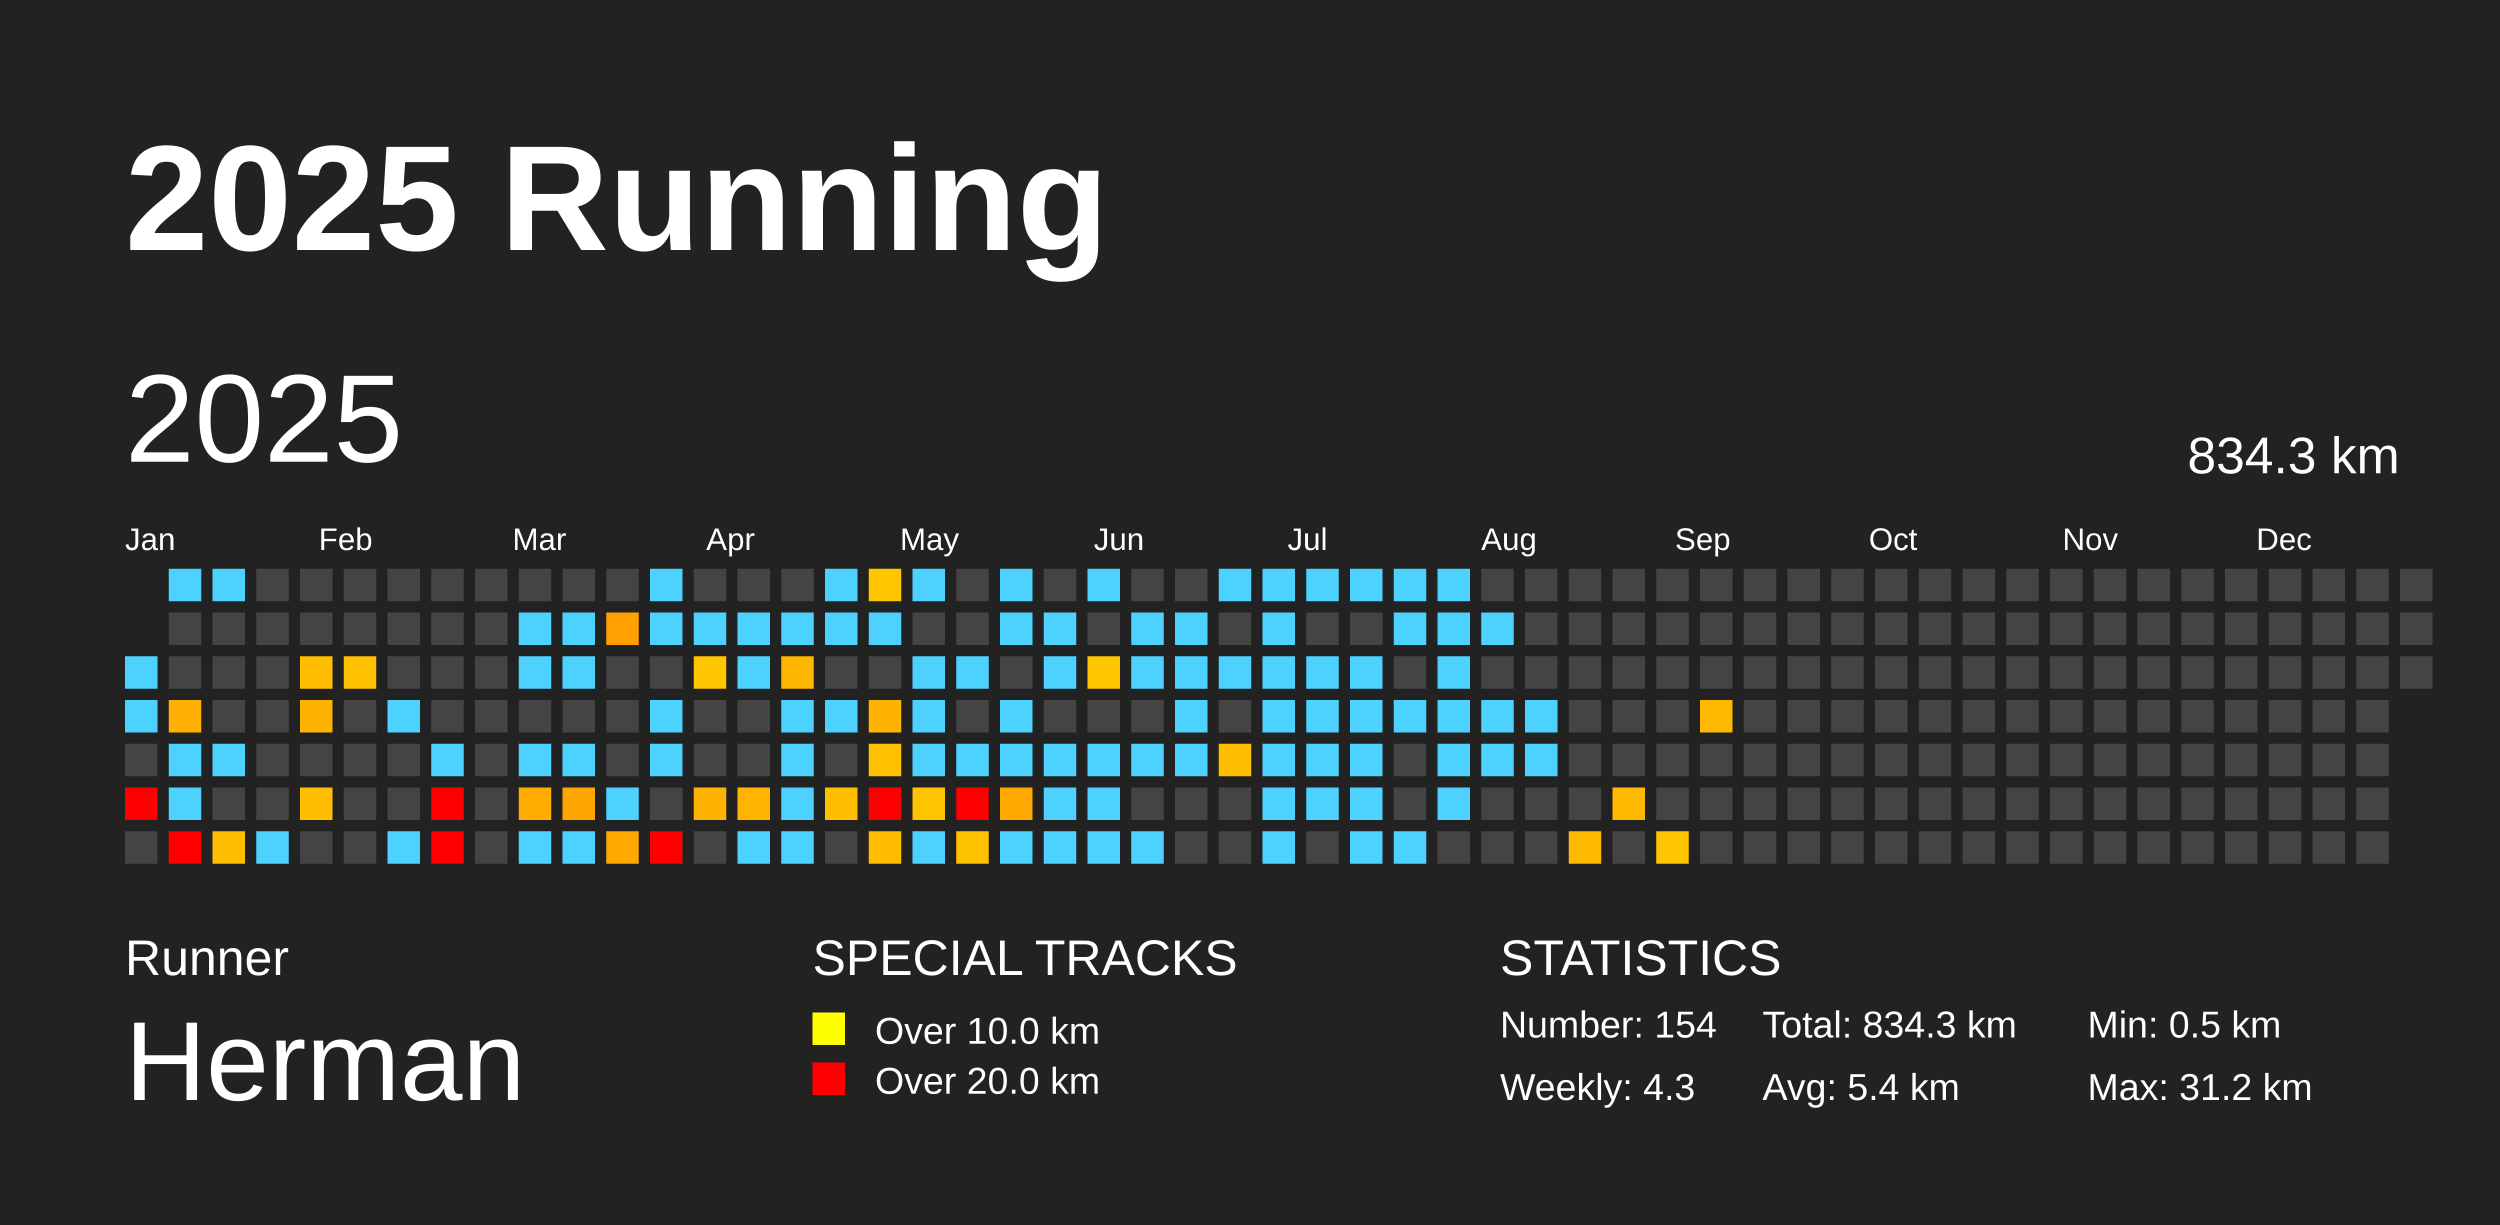
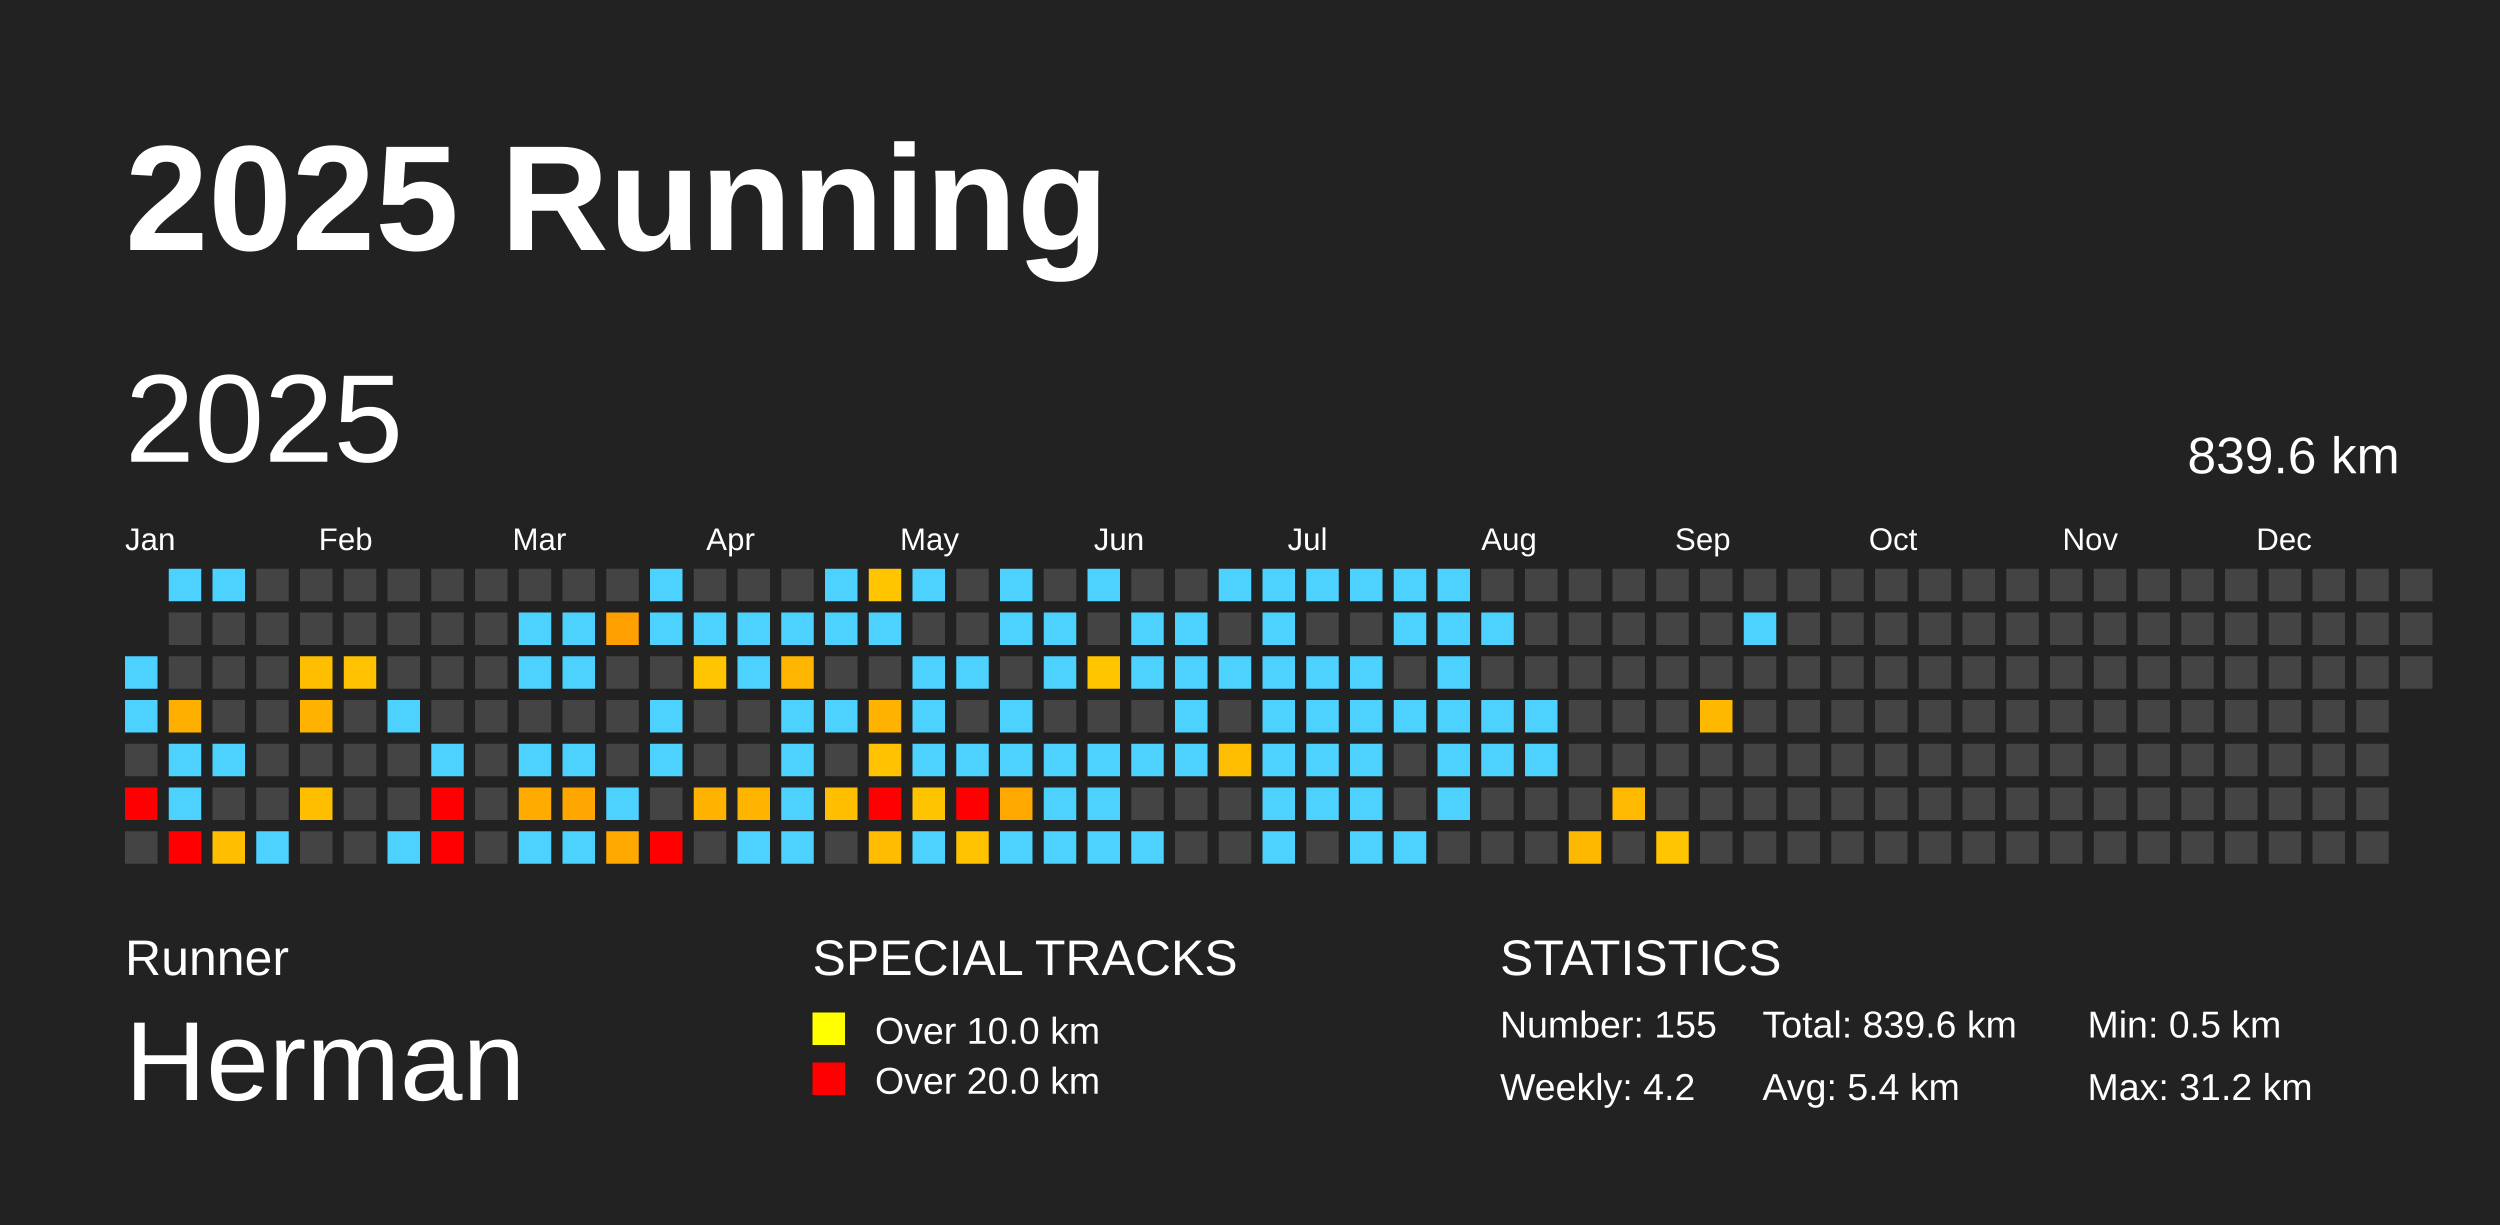
<svg xmlns="http://www.w3.org/2000/svg" baseProfile="full" height="98mm" version="1.1" viewBox="0,0,200,98" width="200mm">
  <defs />
  <rect fill="#222222" height="98" width="200" x="0" y="0" />
  <text fill="#FFFFFF" style="font-size:12px; font-family:Arial; font-weight:bold;" x="10" y="20">2025 Running</text>
  <text fill="#FFFFFF" style="font-size:4px; font-family:Arial" x="10" y="78">Runner</text>
  <text fill="#FFFFFF" style="font-size:9px; font-family:Arial" x="10" y="88">Herman</text>
  <text fill="#FFFFFF" style="font-size:4px; font-family:Arial" x="65" y="78">SPECIAL TRACKS</text>
  <rect fill="yellow" height="2.6" width="2.6" x="65" y="81" />
  <text fill="#FFFFFF" style="font-size:3px; font-family:Arial" x="70" y="83.5">Over 10.0 km</text>
  <rect fill="red" height="2.6" width="2.6" x="65" y="85" />
  <text fill="#FFFFFF" style="font-size:3px; font-family:Arial" x="70" y="87.5">Over 20.0 km</text>
  <text fill="#FFFFFF" style="font-size:4px; font-family:Arial" x="120" y="78">STATISTICS</text>
-   <text fill="#FFFFFF" style="font-size:3px; font-family:Arial" x="120" y="83">Number: 154</text>
-   <text fill="#FFFFFF" style="font-size:3px; font-family:Arial" x="120" y="88">Weekly: 4.3</text>
-   <text fill="#FFFFFF" style="font-size:3px; font-family:Arial" x="141" y="83">Total: 834.3 km</text>
+   <text fill="#FFFFFF" style="font-size:3px; font-family:Arial" x="120" y="83">Number: 155</text>
+   <text fill="#FFFFFF" style="font-size:3px; font-family:Arial" x="120" y="88">Weekly: 4.2</text>
+   <text fill="#FFFFFF" style="font-size:3px; font-family:Arial" x="141" y="83">Total: 839.6 km</text>
  <text fill="#FFFFFF" style="font-size:3px; font-family:Arial" x="141" y="88">Avg: 5.4 km</text>
  <text fill="#FFFFFF" style="font-size:3px; font-family:Arial" x="167" y="83">Min: 0.5 km</text>
  <text fill="#FFFFFF" style="font-size:3px; font-family:Arial" x="167" y="88">Max: 31.2 km</text>
  <text dominant-baseline="hanging" fill="#FFFFFF" style="font-size:10.0px; font-family:Arial;" x="10" y="30">2025</text>
-   <text dominant-baseline="hanging" fill="#FFFFFF" style="font-size:4.125px; font-family:Arial;" x="175" y="35">834.3 km</text>
+   <text dominant-baseline="hanging" fill="#FFFFFF" style="font-size:4.125px; font-family:Arial;" x="175" y="35">839.6 km</text>
  <text fill="#FFFFFF" style="font-size:2.5px; font-family:Arial" x="10.0" y="44">Jan</text>
  <text fill="#FFFFFF" style="font-size:2.5px; font-family:Arial" x="25.5" y="44">Feb</text>
  <text fill="#FFFFFF" style="font-size:2.5px; font-family:Arial" x="41.0" y="44">Mar</text>
  <text fill="#FFFFFF" style="font-size:2.5px; font-family:Arial" x="56.5" y="44">Apr</text>
  <text fill="#FFFFFF" style="font-size:2.5px; font-family:Arial" x="72.0" y="44">May</text>
  <text fill="#FFFFFF" style="font-size:2.5px; font-family:Arial" x="87.5" y="44">Jun</text>
  <text fill="#FFFFFF" style="font-size:2.5px; font-family:Arial" x="103.0" y="44">Jul</text>
  <text fill="#FFFFFF" style="font-size:2.5px; font-family:Arial" x="118.5" y="44">Aug</text>
  <text fill="#FFFFFF" style="font-size:2.5px; font-family:Arial" x="134.0" y="44">Sep</text>
  <text fill="#FFFFFF" style="font-size:2.5px; font-family:Arial" x="149.5" y="44">Oct</text>
  <text fill="#FFFFFF" style="font-size:2.5px; font-family:Arial" x="165.0" y="44">Nov</text>
  <text fill="#FFFFFF" style="font-size:2.5px; font-family:Arial" x="180.5" y="44">Dec</text>
  <rect fill="#4dd2ff" height="2.6" width="2.6" x="10.0" y="52.5" />
  <rect fill="#4dd2ff" height="2.6" width="2.6" x="10.0" y="56.0" />
  <rect fill="#444444" height="2.6" width="2.6" x="10.0" y="59.5" />
  <rect fill="red" height="2.6" width="2.6" x="10.0" y="63.0" />
  <rect fill="#444444" height="2.6" width="2.6" x="10.0" y="66.5" />
  <rect fill="#4dd2ff" height="2.6" width="2.6" x="13.5" y="45.5" />
  <rect fill="#444444" height="2.6" width="2.6" x="13.5" y="49.0" />
  <rect fill="#444444" height="2.6" width="2.6" x="13.5" y="52.5" />
  <rect fill="#ffaf00" height="2.6" width="2.6" x="13.5" y="56.0" />
  <rect fill="#4dd2ff" height="2.6" width="2.6" x="13.5" y="59.5" />
  <rect fill="#4dd2ff" height="2.6" width="2.6" x="13.5" y="63.0" />
  <rect fill="red" height="2.6" width="2.6" x="13.5" y="66.5" />
  <rect fill="#4dd2ff" height="2.6" width="2.6" x="17.0" y="45.5" />
  <rect fill="#444444" height="2.6" width="2.6" x="17.0" y="49.0" />
  <rect fill="#444444" height="2.6" width="2.6" x="17.0" y="52.5" />
  <rect fill="#444444" height="2.6" width="2.6" x="17.0" y="56.0" />
  <rect fill="#4dd2ff" height="2.6" width="2.6" x="17.0" y="59.5" />
  <rect fill="#444444" height="2.6" width="2.6" x="17.0" y="63.0" />
  <rect fill="#ffbe00" height="2.6" width="2.6" x="17.0" y="66.5" />
  <rect fill="#444444" height="2.6" width="2.6" x="20.5" y="45.5" />
  <rect fill="#444444" height="2.6" width="2.6" x="20.5" y="49.0" />
  <rect fill="#444444" height="2.6" width="2.6" x="20.5" y="52.5" />
  <rect fill="#444444" height="2.6" width="2.6" x="20.5" y="56.0" />
  <rect fill="#444444" height="2.6" width="2.6" x="20.5" y="59.5" />
  <rect fill="#444444" height="2.6" width="2.6" x="20.5" y="63.0" />
  <rect fill="#4dd2ff" height="2.6" width="2.6" x="20.5" y="66.5" />
  <rect fill="#444444" height="2.6" width="2.6" x="24.0" y="45.5" />
  <rect fill="#444444" height="2.6" width="2.6" x="24.0" y="49.0" />
  <rect fill="#ffbf00" height="2.6" width="2.6" x="24.0" y="52.5" />
  <rect fill="#ffb300" height="2.6" width="2.6" x="24.0" y="56.0" />
  <rect fill="#444444" height="2.6" width="2.6" x="24.0" y="59.5" />
  <rect fill="#ffbf00" height="2.6" width="2.6" x="24.0" y="63.0" />
  <rect fill="#444444" height="2.6" width="2.6" x="24.0" y="66.5" />
  <rect fill="#444444" height="2.6" width="2.6" x="27.5" y="45.5" />
  <rect fill="#444444" height="2.6" width="2.6" x="27.5" y="49.0" />
  <rect fill="#ffc100" height="2.6" width="2.6" x="27.5" y="52.5" />
  <rect fill="#444444" height="2.6" width="2.6" x="27.5" y="56.0" />
  <rect fill="#444444" height="2.6" width="2.6" x="27.5" y="59.5" />
  <rect fill="#444444" height="2.6" width="2.6" x="27.5" y="63.0" />
  <rect fill="#444444" height="2.6" width="2.6" x="27.5" y="66.5" />
  <rect fill="#444444" height="2.6" width="2.6" x="31.0" y="45.5" />
  <rect fill="#444444" height="2.6" width="2.6" x="31.0" y="49.0" />
  <rect fill="#444444" height="2.6" width="2.6" x="31.0" y="52.5" />
  <rect fill="#4dd2ff" height="2.6" width="2.6" x="31.0" y="56.0" />
  <rect fill="#444444" height="2.6" width="2.6" x="31.0" y="59.5" />
  <rect fill="#444444" height="2.6" width="2.6" x="31.0" y="63.0" />
  <rect fill="#4dd2ff" height="2.6" width="2.6" x="31.0" y="66.5" />
  <rect fill="#444444" height="2.6" width="2.6" x="34.5" y="45.5" />
  <rect fill="#444444" height="2.6" width="2.6" x="34.5" y="49.0" />
  <rect fill="#444444" height="2.6" width="2.6" x="34.5" y="52.5" />
  <rect fill="#444444" height="2.6" width="2.6" x="34.5" y="56.0" />
  <rect fill="#4dd2ff" height="2.6" width="2.6" x="34.5" y="59.5" />
  <rect fill="red" height="2.6" width="2.6" x="34.5" y="63.0" />
  <rect fill="red" height="2.6" width="2.6" x="34.5" y="66.5" />
  <rect fill="#444444" height="2.6" width="2.6" x="38.0" y="45.5" />
  <rect fill="#444444" height="2.6" width="2.6" x="38.0" y="49.0" />
  <rect fill="#444444" height="2.6" width="2.6" x="38.0" y="52.5" />
  <rect fill="#444444" height="2.6" width="2.6" x="38.0" y="56.0" />
  <rect fill="#444444" height="2.6" width="2.6" x="38.0" y="59.5" />
  <rect fill="#444444" height="2.6" width="2.6" x="38.0" y="63.0" />
  <rect fill="#444444" height="2.6" width="2.6" x="38.0" y="66.5" />
  <rect fill="#444444" height="2.6" width="2.6" x="41.5" y="45.5" />
  <rect fill="#4dd2ff" height="2.6" width="2.6" x="41.5" y="49.0" />
  <rect fill="#4dd2ff" height="2.6" width="2.6" x="41.5" y="52.5" />
  <rect fill="#444444" height="2.6" width="2.6" x="41.5" y="56.0" />
  <rect fill="#4dd2ff" height="2.6" width="2.6" x="41.5" y="59.5" />
  <rect fill="#ffab00" height="2.6" width="2.6" x="41.5" y="63.0" />
  <rect fill="#4dd2ff" height="2.6" width="2.6" x="41.5" y="66.5" />
  <rect fill="#444444" height="2.6" width="2.6" x="45.0" y="45.5" />
  <rect fill="#4dd2ff" height="2.6" width="2.6" x="45.0" y="49.0" />
  <rect fill="#4dd2ff" height="2.6" width="2.6" x="45.0" y="52.5" />
  <rect fill="#444444" height="2.6" width="2.6" x="45.0" y="56.0" />
  <rect fill="#4dd2ff" height="2.6" width="2.6" x="45.0" y="59.5" />
  <rect fill="#ffa600" height="2.6" width="2.6" x="45.0" y="63.0" />
  <rect fill="#4dd2ff" height="2.6" width="2.6" x="45.0" y="66.5" />
  <rect fill="#444444" height="2.6" width="2.6" x="48.5" y="45.5" />
  <rect fill="#ff9f00" height="2.6" width="2.6" x="48.5" y="49.0" />
  <rect fill="#444444" height="2.6" width="2.6" x="48.5" y="52.5" />
  <rect fill="#444444" height="2.6" width="2.6" x="48.5" y="56.0" />
  <rect fill="#444444" height="2.6" width="2.6" x="48.5" y="59.5" />
  <rect fill="#4dd2ff" height="2.6" width="2.6" x="48.5" y="63.0" />
  <rect fill="#ffa800" height="2.6" width="2.6" x="48.5" y="66.5" />
  <rect fill="#4dd2ff" height="2.6" width="2.6" x="52.0" y="45.5" />
  <rect fill="#4dd2ff" height="2.6" width="2.6" x="52.0" y="49.0" />
  <rect fill="#444444" height="2.6" width="2.6" x="52.0" y="52.5" />
  <rect fill="#4dd2ff" height="2.6" width="2.6" x="52.0" y="56.0" />
  <rect fill="#4dd2ff" height="2.6" width="2.6" x="52.0" y="59.5" />
  <rect fill="#444444" height="2.6" width="2.6" x="52.0" y="63.0" />
  <rect fill="red" height="2.6" width="2.6" x="52.0" y="66.5" />
  <rect fill="#444444" height="2.6" width="2.6" x="55.5" y="45.5" />
  <rect fill="#4dd2ff" height="2.6" width="2.6" x="55.5" y="49.0" />
  <rect fill="#ffc500" height="2.6" width="2.6" x="55.5" y="52.5" />
  <rect fill="#444444" height="2.6" width="2.6" x="55.5" y="56.0" />
  <rect fill="#444444" height="2.6" width="2.6" x="55.5" y="59.5" />
  <rect fill="#ffb300" height="2.6" width="2.6" x="55.5" y="63.0" />
  <rect fill="#444444" height="2.6" width="2.6" x="55.5" y="66.5" />
  <rect fill="#444444" height="2.6" width="2.6" x="59.0" y="45.5" />
  <rect fill="#4dd2ff" height="2.6" width="2.6" x="59.0" y="49.0" />
  <rect fill="#4dd2ff" height="2.6" width="2.6" x="59.0" y="52.5" />
  <rect fill="#444444" height="2.6" width="2.6" x="59.0" y="56.0" />
  <rect fill="#444444" height="2.6" width="2.6" x="59.0" y="59.5" />
  <rect fill="#ffb400" height="2.6" width="2.6" x="59.0" y="63.0" />
  <rect fill="#4dd2ff" height="2.6" width="2.6" x="59.0" y="66.5" />
  <rect fill="#444444" height="2.6" width="2.6" x="62.5" y="45.5" />
  <rect fill="#4dd2ff" height="2.6" width="2.6" x="62.5" y="49.0" />
  <rect fill="#ffb600" height="2.6" width="2.6" x="62.5" y="52.5" />
  <rect fill="#4dd2ff" height="2.6" width="2.6" x="62.5" y="56.0" />
  <rect fill="#4dd2ff" height="2.6" width="2.6" x="62.5" y="59.5" />
  <rect fill="#4dd2ff" height="2.6" width="2.6" x="62.5" y="63.0" />
  <rect fill="#4dd2ff" height="2.6" width="2.6" x="62.5" y="66.5" />
  <rect fill="#4dd2ff" height="2.6" width="2.6" x="66.0" y="45.5" />
  <rect fill="#4dd2ff" height="2.6" width="2.6" x="66.0" y="49.0" />
  <rect fill="#444444" height="2.6" width="2.6" x="66.0" y="52.5" />
  <rect fill="#4dd2ff" height="2.6" width="2.6" x="66.0" y="56.0" />
  <rect fill="#444444" height="2.6" width="2.6" x="66.0" y="59.5" />
  <rect fill="#ffbf00" height="2.6" width="2.6" x="66.0" y="63.0" />
  <rect fill="#444444" height="2.6" width="2.6" x="66.0" y="66.5" />
  <rect fill="#ffc600" height="2.6" width="2.6" x="69.5" y="45.5" />
  <rect fill="#4dd2ff" height="2.6" width="2.6" x="69.5" y="49.0" />
  <rect fill="#444444" height="2.6" width="2.6" x="69.5" y="52.5" />
  <rect fill="#ffb200" height="2.6" width="2.6" x="69.5" y="56.0" />
  <rect fill="#ffc100" height="2.6" width="2.6" x="69.5" y="59.5" />
  <rect fill="red" height="2.6" width="2.6" x="69.5" y="63.0" />
  <rect fill="#ffbc00" height="2.6" width="2.6" x="69.5" y="66.5" />
  <rect fill="#4dd2ff" height="2.6" width="2.6" x="73.0" y="45.5" />
  <rect fill="#444444" height="2.6" width="2.6" x="73.0" y="49.0" />
  <rect fill="#4dd2ff" height="2.6" width="2.6" x="73.0" y="52.5" />
  <rect fill="#4dd2ff" height="2.6" width="2.6" x="73.0" y="56.0" />
  <rect fill="#4dd2ff" height="2.6" width="2.6" x="73.0" y="59.5" />
  <rect fill="#ffc400" height="2.6" width="2.6" x="73.0" y="63.0" />
  <rect fill="#4dd2ff" height="2.6" width="2.6" x="73.0" y="66.5" />
  <rect fill="#444444" height="2.6" width="2.6" x="76.5" y="45.5" />
  <rect fill="#444444" height="2.6" width="2.6" x="76.5" y="49.0" />
  <rect fill="#4dd2ff" height="2.6" width="2.6" x="76.5" y="52.5" />
  <rect fill="#444444" height="2.6" width="2.6" x="76.5" y="56.0" />
  <rect fill="#4dd2ff" height="2.6" width="2.6" x="76.5" y="59.5" />
  <rect fill="red" height="2.6" width="2.6" x="76.5" y="63.0" />
  <rect fill="#ffc200" height="2.6" width="2.6" x="76.5" y="66.5" />
  <rect fill="#4dd2ff" height="2.6" width="2.6" x="80.0" y="45.5" />
  <rect fill="#4dd2ff" height="2.6" width="2.6" x="80.0" y="49.0" />
  <rect fill="#444444" height="2.6" width="2.6" x="80.0" y="52.5" />
  <rect fill="#4dd2ff" height="2.6" width="2.6" x="80.0" y="56.0" />
  <rect fill="#4dd2ff" height="2.6" width="2.6" x="80.0" y="59.5" />
  <rect fill="#ffa800" height="2.6" width="2.6" x="80.0" y="63.0" />
  <rect fill="#4dd2ff" height="2.6" width="2.6" x="80.0" y="66.5" />
  <rect fill="#444444" height="2.6" width="2.6" x="83.5" y="45.5" />
  <rect fill="#4dd2ff" height="2.6" width="2.6" x="83.5" y="49.0" />
  <rect fill="#4dd2ff" height="2.6" width="2.6" x="83.5" y="52.5" />
  <rect fill="#444444" height="2.6" width="2.6" x="83.5" y="56.0" />
  <rect fill="#4dd2ff" height="2.6" width="2.6" x="83.5" y="59.5" />
  <rect fill="#4dd2ff" height="2.6" width="2.6" x="83.5" y="63.0" />
  <rect fill="#4dd2ff" height="2.6" width="2.6" x="83.5" y="66.5" />
  <rect fill="#4dd2ff" height="2.6" width="2.6" x="87.0" y="45.5" />
  <rect fill="#444444" height="2.6" width="2.6" x="87.0" y="49.0" />
  <rect fill="#ffc600" height="2.6" width="2.6" x="87.0" y="52.5" />
  <rect fill="#444444" height="2.6" width="2.6" x="87.0" y="56.0" />
  <rect fill="#4dd2ff" height="2.6" width="2.6" x="87.0" y="59.5" />
  <rect fill="#4dd2ff" height="2.6" width="2.6" x="87.0" y="63.0" />
  <rect fill="#4dd2ff" height="2.6" width="2.6" x="87.0" y="66.5" />
  <rect fill="#444444" height="2.6" width="2.6" x="90.5" y="45.5" />
  <rect fill="#4dd2ff" height="2.6" width="2.6" x="90.5" y="49.0" />
  <rect fill="#4dd2ff" height="2.6" width="2.6" x="90.5" y="52.5" />
  <rect fill="#444444" height="2.6" width="2.6" x="90.5" y="56.0" />
  <rect fill="#4dd2ff" height="2.6" width="2.6" x="90.5" y="59.5" />
  <rect fill="#444444" height="2.6" width="2.6" x="90.5" y="63.0" />
  <rect fill="#4dd2ff" height="2.6" width="2.6" x="90.5" y="66.5" />
  <rect fill="#444444" height="2.6" width="2.6" x="94.0" y="45.5" />
  <rect fill="#4dd2ff" height="2.6" width="2.6" x="94.0" y="49.0" />
  <rect fill="#4dd2ff" height="2.6" width="2.6" x="94.0" y="52.5" />
  <rect fill="#4dd2ff" height="2.6" width="2.6" x="94.0" y="56.0" />
  <rect fill="#4dd2ff" height="2.6" width="2.6" x="94.0" y="59.5" />
  <rect fill="#444444" height="2.6" width="2.6" x="94.0" y="63.0" />
  <rect fill="#444444" height="2.6" width="2.6" x="94.0" y="66.5" />
  <rect fill="#4dd2ff" height="2.6" width="2.6" x="97.5" y="45.5" />
  <rect fill="#444444" height="2.6" width="2.6" x="97.5" y="49.0" />
  <rect fill="#4dd2ff" height="2.6" width="2.6" x="97.5" y="52.5" />
  <rect fill="#444444" height="2.6" width="2.6" x="97.5" y="56.0" />
  <rect fill="#ffbf00" height="2.6" width="2.6" x="97.5" y="59.5" />
  <rect fill="#444444" height="2.6" width="2.6" x="97.5" y="63.0" />
  <rect fill="#444444" height="2.6" width="2.6" x="97.5" y="66.5" />
  <rect fill="#4dd2ff" height="2.6" width="2.6" x="101.0" y="45.5" />
  <rect fill="#4dd2ff" height="2.6" width="2.6" x="101.0" y="49.0" />
  <rect fill="#4dd2ff" height="2.6" width="2.6" x="101.0" y="52.5" />
  <rect fill="#4dd2ff" height="2.6" width="2.6" x="101.0" y="56.0" />
  <rect fill="#4dd2ff" height="2.6" width="2.6" x="101.0" y="59.5" />
  <rect fill="#4dd2ff" height="2.6" width="2.6" x="101.0" y="63.0" />
  <rect fill="#4dd2ff" height="2.6" width="2.6" x="101.0" y="66.5" />
  <rect fill="#4dd2ff" height="2.6" width="2.6" x="104.5" y="45.5" />
  <rect fill="#444444" height="2.6" width="2.6" x="104.5" y="49.0" />
  <rect fill="#4dd2ff" height="2.6" width="2.6" x="104.5" y="52.5" />
  <rect fill="#4dd2ff" height="2.6" width="2.6" x="104.5" y="56.0" />
  <rect fill="#4dd2ff" height="2.6" width="2.6" x="104.5" y="59.5" />
  <rect fill="#4dd2ff" height="2.6" width="2.6" x="104.5" y="63.0" />
  <rect fill="#444444" height="2.6" width="2.6" x="104.5" y="66.5" />
  <rect fill="#4dd2ff" height="2.6" width="2.6" x="108.0" y="45.5" />
  <rect fill="#444444" height="2.6" width="2.6" x="108.0" y="49.0" />
  <rect fill="#4dd2ff" height="2.6" width="2.6" x="108.0" y="52.5" />
  <rect fill="#4dd2ff" height="2.6" width="2.6" x="108.0" y="56.0" />
  <rect fill="#4dd2ff" height="2.6" width="2.6" x="108.0" y="59.5" />
  <rect fill="#4dd2ff" height="2.6" width="2.6" x="108.0" y="63.0" />
  <rect fill="#4dd2ff" height="2.6" width="2.6" x="108.0" y="66.5" />
  <rect fill="#4dd2ff" height="2.6" width="2.6" x="111.5" y="45.5" />
  <rect fill="#4dd2ff" height="2.6" width="2.6" x="111.5" y="49.0" />
  <rect fill="#444444" height="2.6" width="2.6" x="111.5" y="52.5" />
  <rect fill="#4dd2ff" height="2.6" width="2.6" x="111.5" y="56.0" />
  <rect fill="#444444" height="2.6" width="2.6" x="111.5" y="59.5" />
  <rect fill="#444444" height="2.6" width="2.6" x="111.5" y="63.0" />
  <rect fill="#4dd2ff" height="2.6" width="2.6" x="111.5" y="66.5" />
  <rect fill="#4dd2ff" height="2.6" width="2.6" x="115.0" y="45.5" />
  <rect fill="#4dd2ff" height="2.6" width="2.6" x="115.0" y="49.0" />
  <rect fill="#4dd2ff" height="2.6" width="2.6" x="115.0" y="52.5" />
  <rect fill="#4dd2ff" height="2.6" width="2.6" x="115.0" y="56.0" />
  <rect fill="#4dd2ff" height="2.6" width="2.6" x="115.0" y="59.5" />
  <rect fill="#4dd2ff" height="2.6" width="2.6" x="115.0" y="63.0" />
  <rect fill="#444444" height="2.6" width="2.6" x="115.0" y="66.5" />
  <rect fill="#444444" height="2.6" width="2.6" x="118.5" y="45.5" />
  <rect fill="#4dd2ff" height="2.6" width="2.6" x="118.5" y="49.0" />
  <rect fill="#444444" height="2.6" width="2.6" x="118.5" y="52.5" />
  <rect fill="#4dd2ff" height="2.6" width="2.6" x="118.5" y="56.0" />
  <rect fill="#4dd2ff" height="2.6" width="2.6" x="118.5" y="59.5" />
  <rect fill="#444444" height="2.6" width="2.6" x="118.5" y="63.0" />
  <rect fill="#444444" height="2.6" width="2.6" x="118.5" y="66.5" />
  <rect fill="#444444" height="2.6" width="2.6" x="122.0" y="45.5" />
  <rect fill="#444444" height="2.6" width="2.6" x="122.0" y="49.0" />
  <rect fill="#444444" height="2.6" width="2.6" x="122.0" y="52.5" />
  <rect fill="#4dd2ff" height="2.6" width="2.6" x="122.0" y="56.0" />
  <rect fill="#4dd2ff" height="2.6" width="2.6" x="122.0" y="59.5" />
  <rect fill="#444444" height="2.6" width="2.6" x="122.0" y="63.0" />
  <rect fill="#444444" height="2.6" width="2.6" x="122.0" y="66.5" />
  <rect fill="#444444" height="2.6" width="2.6" x="125.5" y="45.5" />
  <rect fill="#444444" height="2.6" width="2.6" x="125.5" y="49.0" />
  <rect fill="#444444" height="2.6" width="2.6" x="125.5" y="52.5" />
  <rect fill="#444444" height="2.6" width="2.6" x="125.5" y="56.0" />
  <rect fill="#444444" height="2.6" width="2.6" x="125.5" y="59.5" />
  <rect fill="#444444" height="2.6" width="2.6" x="125.5" y="63.0" />
  <rect fill="#ffb800" height="2.6" width="2.6" x="125.5" y="66.5" />
  <rect fill="#444444" height="2.6" width="2.6" x="129.0" y="45.5" />
  <rect fill="#444444" height="2.6" width="2.6" x="129.0" y="49.0" />
  <rect fill="#444444" height="2.6" width="2.6" x="129.0" y="52.5" />
  <rect fill="#444444" height="2.6" width="2.6" x="129.0" y="56.0" />
  <rect fill="#444444" height="2.6" width="2.6" x="129.0" y="59.5" />
  <rect fill="#ffb900" height="2.6" width="2.6" x="129.0" y="63.0" />
  <rect fill="#444444" height="2.6" width="2.6" x="129.0" y="66.5" />
  <rect fill="#444444" height="2.6" width="2.6" x="132.5" y="45.5" />
  <rect fill="#444444" height="2.6" width="2.6" x="132.5" y="49.0" />
  <rect fill="#444444" height="2.6" width="2.6" x="132.5" y="52.5" />
  <rect fill="#444444" height="2.6" width="2.6" x="132.5" y="56.0" />
  <rect fill="#444444" height="2.6" width="2.6" x="132.5" y="59.5" />
  <rect fill="#444444" height="2.6" width="2.6" x="132.5" y="63.0" />
  <rect fill="#ffc500" height="2.6" width="2.6" x="132.5" y="66.5" />
  <rect fill="#444444" height="2.6" width="2.6" x="136.0" y="45.5" />
  <rect fill="#444444" height="2.6" width="2.6" x="136.0" y="49.0" />
  <rect fill="#444444" height="2.6" width="2.6" x="136.0" y="52.5" />
  <rect fill="#ffb800" height="2.6" width="2.6" x="136.0" y="56.0" />
  <rect fill="#444444" height="2.6" width="2.6" x="136.0" y="59.5" />
  <rect fill="#444444" height="2.6" width="2.6" x="136.0" y="63.0" />
  <rect fill="#444444" height="2.6" width="2.6" x="136.0" y="66.5" />
  <rect fill="#444444" height="2.6" width="2.6" x="139.5" y="45.5" />
-   <rect fill="#444444" height="2.6" width="2.6" x="139.5" y="49.0" />
+   <rect fill="#4dd2ff" height="2.6" width="2.6" x="139.5" y="49.0" />
  <rect fill="#444444" height="2.6" width="2.6" x="139.5" y="52.5" />
  <rect fill="#444444" height="2.6" width="2.6" x="139.5" y="56.0" />
  <rect fill="#444444" height="2.6" width="2.6" x="139.5" y="59.5" />
  <rect fill="#444444" height="2.6" width="2.6" x="139.5" y="63.0" />
  <rect fill="#444444" height="2.6" width="2.6" x="139.5" y="66.5" />
  <rect fill="#444444" height="2.6" width="2.6" x="143.0" y="45.5" />
  <rect fill="#444444" height="2.6" width="2.6" x="143.0" y="49.0" />
  <rect fill="#444444" height="2.6" width="2.6" x="143.0" y="52.5" />
  <rect fill="#444444" height="2.6" width="2.6" x="143.0" y="56.0" />
  <rect fill="#444444" height="2.6" width="2.6" x="143.0" y="59.5" />
  <rect fill="#444444" height="2.6" width="2.6" x="143.0" y="63.0" />
  <rect fill="#444444" height="2.6" width="2.6" x="143.0" y="66.5" />
  <rect fill="#444444" height="2.6" width="2.6" x="146.5" y="45.5" />
  <rect fill="#444444" height="2.6" width="2.6" x="146.5" y="49.0" />
  <rect fill="#444444" height="2.6" width="2.6" x="146.5" y="52.5" />
  <rect fill="#444444" height="2.6" width="2.6" x="146.5" y="56.0" />
  <rect fill="#444444" height="2.6" width="2.6" x="146.5" y="59.5" />
  <rect fill="#444444" height="2.6" width="2.6" x="146.5" y="63.0" />
  <rect fill="#444444" height="2.6" width="2.6" x="146.5" y="66.5" />
  <rect fill="#444444" height="2.6" width="2.6" x="150.0" y="45.5" />
  <rect fill="#444444" height="2.6" width="2.6" x="150.0" y="49.0" />
  <rect fill="#444444" height="2.6" width="2.6" x="150.0" y="52.5" />
  <rect fill="#444444" height="2.6" width="2.6" x="150.0" y="56.0" />
  <rect fill="#444444" height="2.6" width="2.6" x="150.0" y="59.5" />
  <rect fill="#444444" height="2.6" width="2.6" x="150.0" y="63.0" />
  <rect fill="#444444" height="2.6" width="2.6" x="150.0" y="66.5" />
  <rect fill="#444444" height="2.6" width="2.6" x="153.5" y="45.5" />
  <rect fill="#444444" height="2.6" width="2.6" x="153.5" y="49.0" />
  <rect fill="#444444" height="2.6" width="2.6" x="153.5" y="52.5" />
  <rect fill="#444444" height="2.6" width="2.6" x="153.5" y="56.0" />
  <rect fill="#444444" height="2.6" width="2.6" x="153.5" y="59.5" />
  <rect fill="#444444" height="2.6" width="2.6" x="153.5" y="63.0" />
  <rect fill="#444444" height="2.6" width="2.6" x="153.5" y="66.5" />
  <rect fill="#444444" height="2.6" width="2.6" x="157.0" y="45.5" />
  <rect fill="#444444" height="2.6" width="2.6" x="157.0" y="49.0" />
  <rect fill="#444444" height="2.6" width="2.6" x="157.0" y="52.5" />
  <rect fill="#444444" height="2.6" width="2.6" x="157.0" y="56.0" />
  <rect fill="#444444" height="2.6" width="2.6" x="157.0" y="59.5" />
  <rect fill="#444444" height="2.6" width="2.6" x="157.0" y="63.0" />
  <rect fill="#444444" height="2.6" width="2.6" x="157.0" y="66.5" />
  <rect fill="#444444" height="2.6" width="2.6" x="160.5" y="45.5" />
  <rect fill="#444444" height="2.6" width="2.6" x="160.5" y="49.0" />
  <rect fill="#444444" height="2.6" width="2.6" x="160.5" y="52.5" />
  <rect fill="#444444" height="2.6" width="2.6" x="160.5" y="56.0" />
  <rect fill="#444444" height="2.6" width="2.6" x="160.5" y="59.5" />
  <rect fill="#444444" height="2.6" width="2.6" x="160.5" y="63.0" />
  <rect fill="#444444" height="2.6" width="2.6" x="160.5" y="66.5" />
  <rect fill="#444444" height="2.6" width="2.6" x="164.0" y="45.5" />
  <rect fill="#444444" height="2.6" width="2.6" x="164.0" y="49.0" />
  <rect fill="#444444" height="2.6" width="2.6" x="164.0" y="52.5" />
  <rect fill="#444444" height="2.6" width="2.6" x="164.0" y="56.0" />
  <rect fill="#444444" height="2.6" width="2.6" x="164.0" y="59.5" />
  <rect fill="#444444" height="2.6" width="2.6" x="164.0" y="63.0" />
  <rect fill="#444444" height="2.6" width="2.6" x="164.0" y="66.5" />
  <rect fill="#444444" height="2.6" width="2.6" x="167.5" y="45.5" />
  <rect fill="#444444" height="2.6" width="2.6" x="167.5" y="49.0" />
  <rect fill="#444444" height="2.6" width="2.6" x="167.5" y="52.5" />
  <rect fill="#444444" height="2.6" width="2.6" x="167.5" y="56.0" />
  <rect fill="#444444" height="2.6" width="2.6" x="167.5" y="59.5" />
  <rect fill="#444444" height="2.6" width="2.6" x="167.5" y="63.0" />
  <rect fill="#444444" height="2.6" width="2.6" x="167.5" y="66.5" />
  <rect fill="#444444" height="2.6" width="2.6" x="171.0" y="45.5" />
  <rect fill="#444444" height="2.6" width="2.6" x="171.0" y="49.0" />
  <rect fill="#444444" height="2.6" width="2.6" x="171.0" y="52.5" />
  <rect fill="#444444" height="2.6" width="2.6" x="171.0" y="56.0" />
  <rect fill="#444444" height="2.6" width="2.6" x="171.0" y="59.5" />
  <rect fill="#444444" height="2.6" width="2.6" x="171.0" y="63.0" />
  <rect fill="#444444" height="2.6" width="2.6" x="171.0" y="66.5" />
  <rect fill="#444444" height="2.6" width="2.6" x="174.5" y="45.5" />
  <rect fill="#444444" height="2.6" width="2.6" x="174.5" y="49.0" />
  <rect fill="#444444" height="2.6" width="2.6" x="174.5" y="52.5" />
  <rect fill="#444444" height="2.6" width="2.6" x="174.5" y="56.0" />
  <rect fill="#444444" height="2.6" width="2.6" x="174.5" y="59.5" />
  <rect fill="#444444" height="2.6" width="2.6" x="174.5" y="63.0" />
  <rect fill="#444444" height="2.6" width="2.6" x="174.5" y="66.5" />
  <rect fill="#444444" height="2.6" width="2.6" x="178.0" y="45.5" />
  <rect fill="#444444" height="2.6" width="2.6" x="178.0" y="49.0" />
  <rect fill="#444444" height="2.6" width="2.6" x="178.0" y="52.5" />
  <rect fill="#444444" height="2.6" width="2.6" x="178.0" y="56.0" />
  <rect fill="#444444" height="2.6" width="2.6" x="178.0" y="59.5" />
  <rect fill="#444444" height="2.6" width="2.6" x="178.0" y="63.0" />
  <rect fill="#444444" height="2.6" width="2.6" x="178.0" y="66.5" />
  <rect fill="#444444" height="2.6" width="2.6" x="181.5" y="45.5" />
  <rect fill="#444444" height="2.6" width="2.6" x="181.5" y="49.0" />
  <rect fill="#444444" height="2.6" width="2.6" x="181.5" y="52.5" />
  <rect fill="#444444" height="2.6" width="2.6" x="181.5" y="56.0" />
  <rect fill="#444444" height="2.6" width="2.6" x="181.5" y="59.5" />
  <rect fill="#444444" height="2.6" width="2.6" x="181.5" y="63.0" />
  <rect fill="#444444" height="2.6" width="2.6" x="181.5" y="66.5" />
  <rect fill="#444444" height="2.6" width="2.6" x="185.0" y="45.5" />
  <rect fill="#444444" height="2.6" width="2.6" x="185.0" y="49.0" />
  <rect fill="#444444" height="2.6" width="2.6" x="185.0" y="52.5" />
  <rect fill="#444444" height="2.6" width="2.6" x="185.0" y="56.0" />
  <rect fill="#444444" height="2.6" width="2.6" x="185.0" y="59.5" />
  <rect fill="#444444" height="2.6" width="2.6" x="185.0" y="63.0" />
  <rect fill="#444444" height="2.6" width="2.6" x="185.0" y="66.5" />
  <rect fill="#444444" height="2.6" width="2.6" x="188.5" y="45.5" />
  <rect fill="#444444" height="2.6" width="2.6" x="188.5" y="49.0" />
  <rect fill="#444444" height="2.6" width="2.6" x="188.5" y="52.5" />
  <rect fill="#444444" height="2.6" width="2.6" x="188.5" y="56.0" />
  <rect fill="#444444" height="2.6" width="2.6" x="188.5" y="59.5" />
  <rect fill="#444444" height="2.6" width="2.6" x="188.5" y="63.0" />
  <rect fill="#444444" height="2.6" width="2.6" x="188.5" y="66.5" />
  <rect fill="#444444" height="2.6" width="2.6" x="192.0" y="45.5" />
  <rect fill="#444444" height="2.6" width="2.6" x="192.0" y="49.0" />
  <rect fill="#444444" height="2.6" width="2.6" x="192.0" y="52.5" />
</svg>
